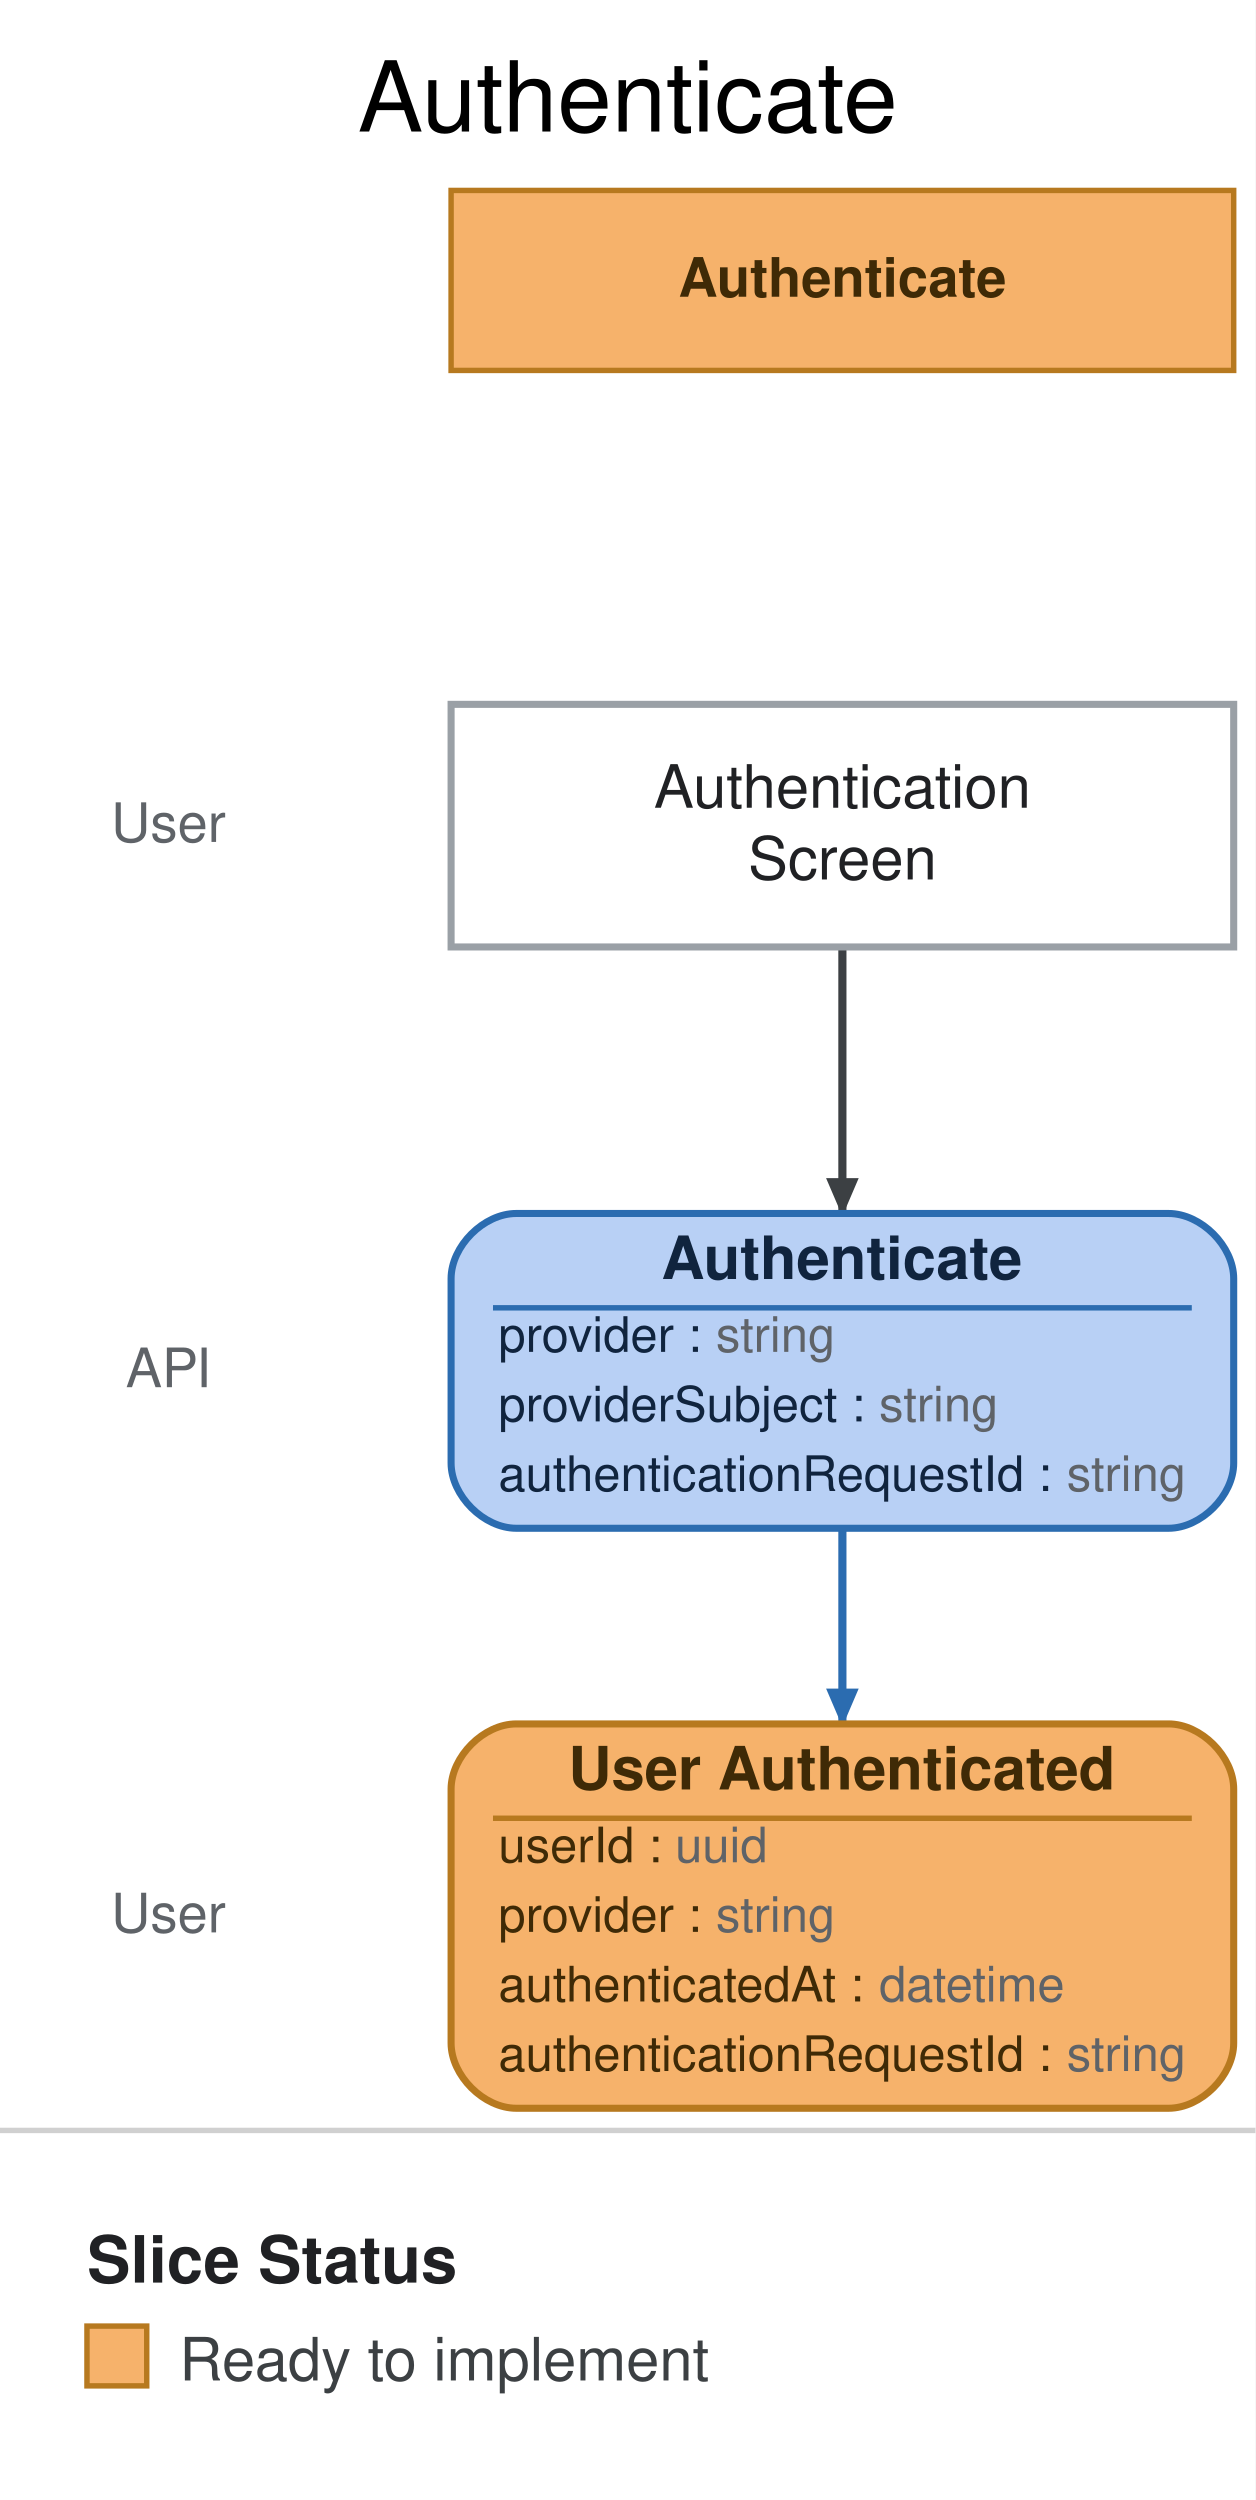
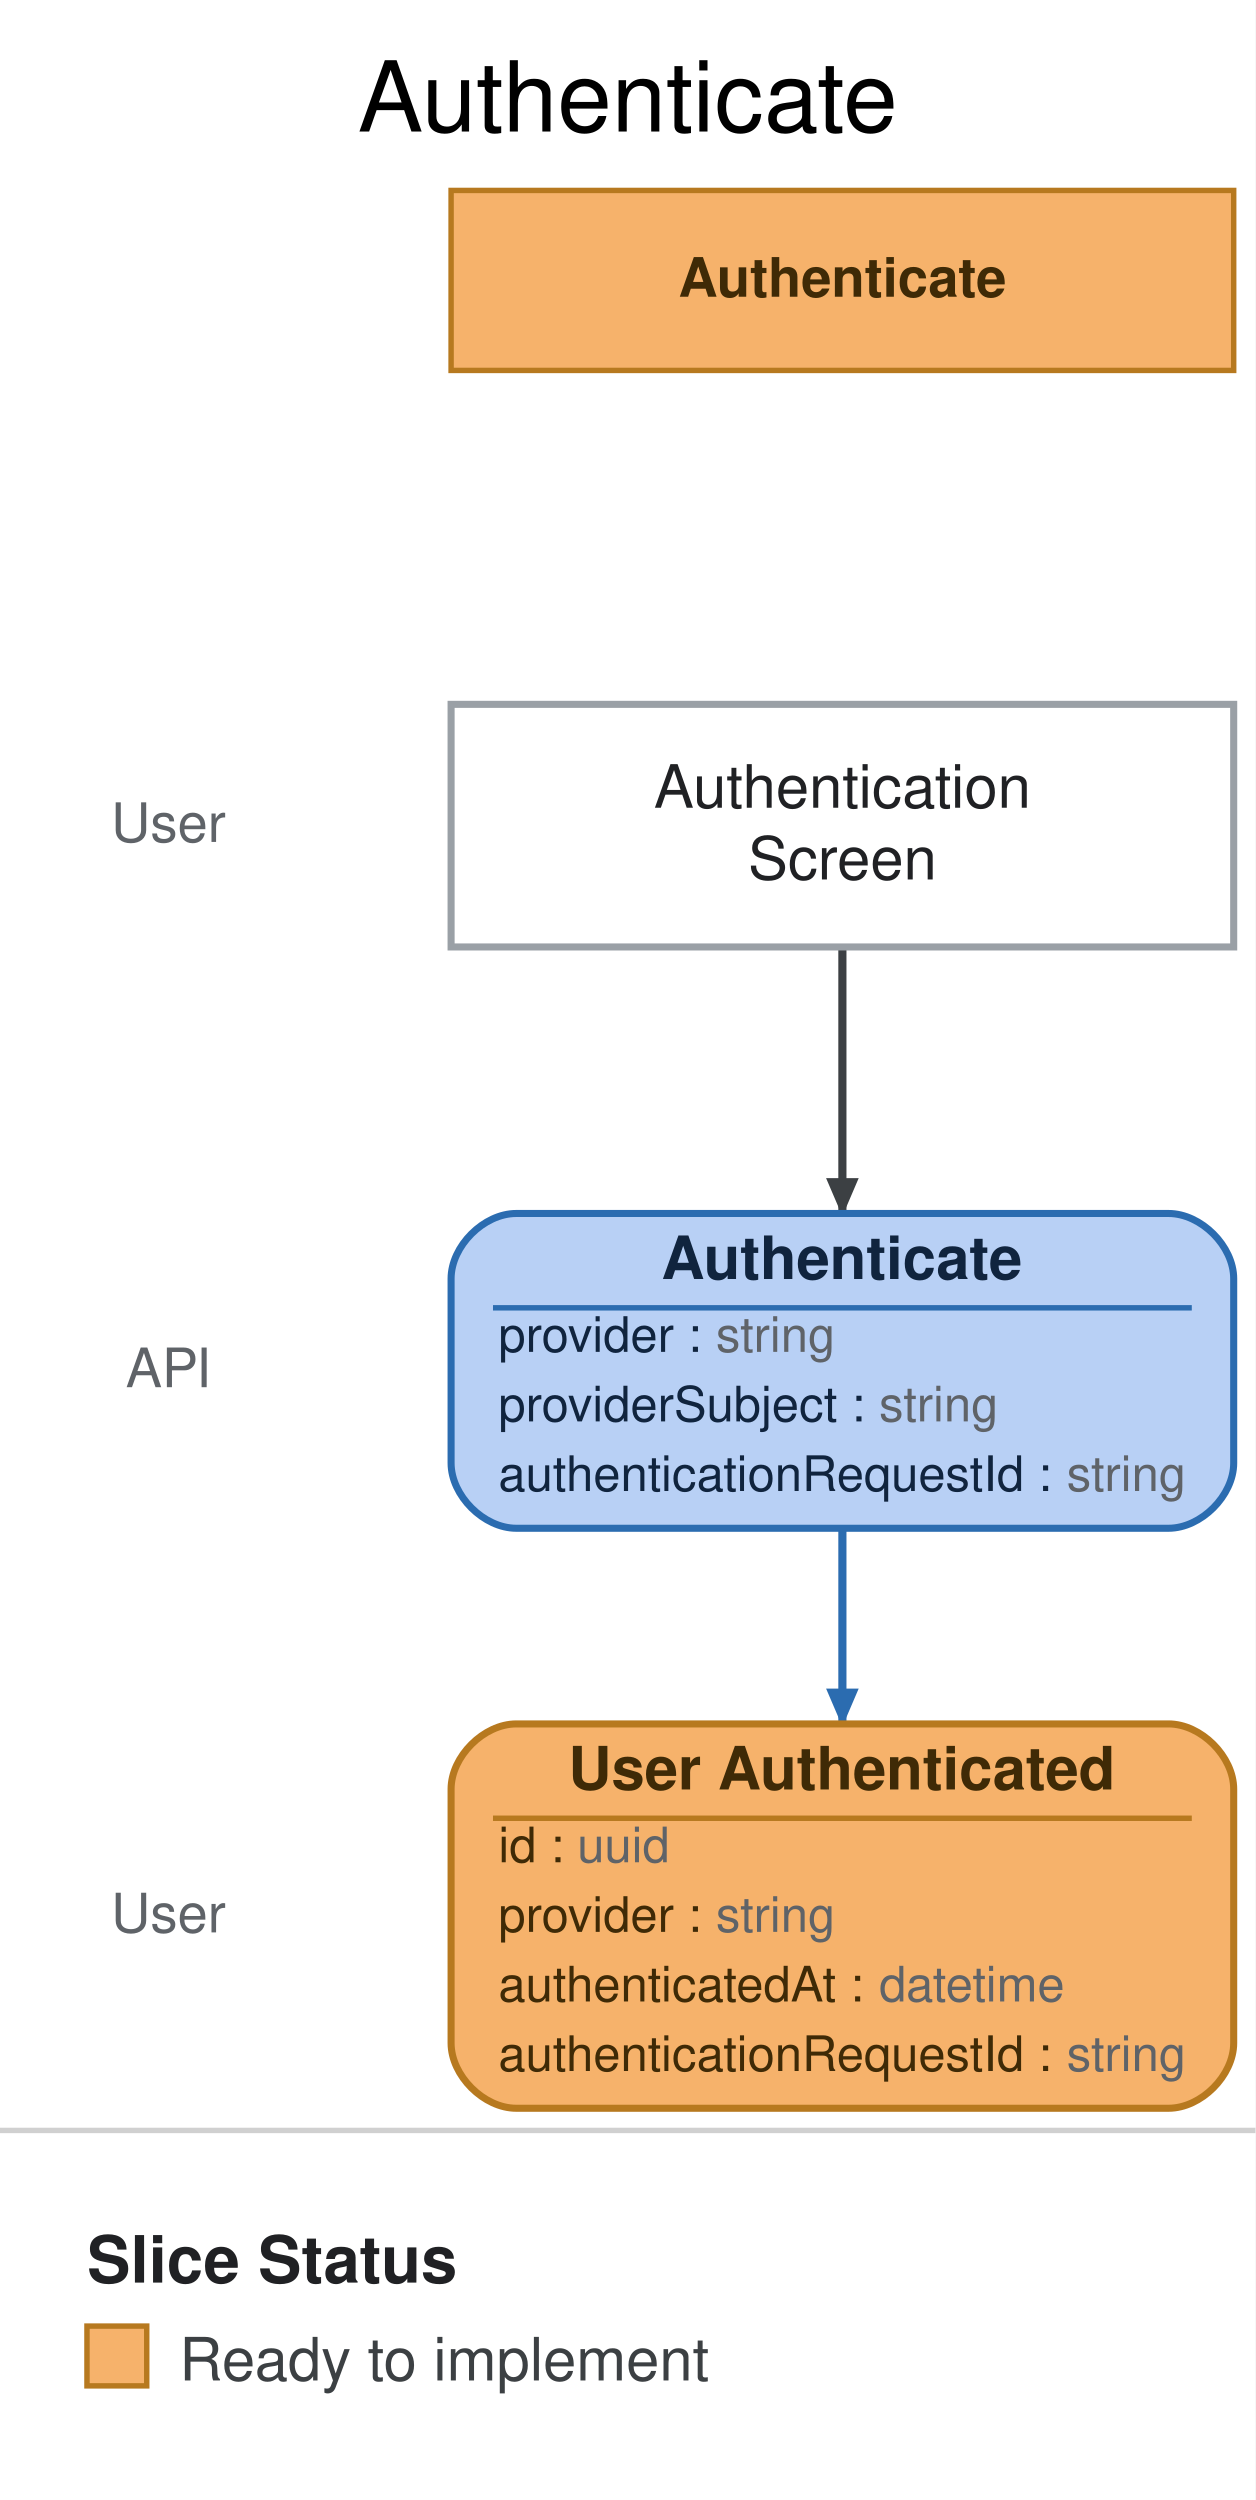
<svg xmlns="http://www.w3.org/2000/svg" width="231pt" height="460pt" viewBox="0.00 0.00 231.00 460">
  <defs>
    <marker id="em-arrow-3C4043" markerWidth="9" markerHeight="9" refX="6.5" refY="3" orient="auto" markerUnits="userSpaceOnUse">
      <path d="M0,0 L7,3 L0,6 Z" fill="#3C4043" />
    </marker>
    <marker id="em-arrow-2B6CB0" markerWidth="9" markerHeight="9" refX="6.5" refY="3" orient="auto" markerUnits="userSpaceOnUse">
      <path d="M0,0 L7,3 L0,6 Z" fill="#2B6CB0" />
    </marker>
  </defs>
  <style>.em-slice-dim{opacity:.15;transition:opacity .15s ease}</style>
  <g id="graph0" class="graph" transform="scale(1 1) rotate(0) translate(4 387.92)">
    <polygon fill="white" stroke="none" points="-4,4 -4,-387.92 227,-387.92 227,4 -4,4" />
    <text xml:space="preserve" text-anchor="middle" x="111.5" y="-363.72" font-family="Helvetica,sans-Serif" font-size="18.00">Authenticate</text>
    <g class="em-edges">
      <path fill="none" stroke="#3C4043" stroke-width="1.5" d="M151,-213.68 L151,-164.64" marker-end="url(#em-arrow-3C4043)" />
      <path fill="none" stroke="#2B6CB0" stroke-width="1.5" d="M151,-106.72 L151,-70.72" marker-end="url(#em-arrow-2B6CB0)" />
    </g>
    <g id="node1" class="node">
</g>
    <g id="node2" class="node">
      <text xml:space="preserve" text-anchor="middle" x="27" y="-233" font-family="Helvetica,sans-Serif" font-size="10.00" fill="#5f6368">User</text>
    </g>
    <g id="node5" class="node">
      <polygon fill="#F6B26B" stroke="#B7791F" points="223,-352.88 79,-352.88 79,-319.76 223,-319.76 223,-352.88" />
      <text xml:space="preserve" text-anchor="middle" x="151" y="-333.32" font-family="Helvetica,sans-Serif" font-weight="bold" font-size="10.00" fill="#3F2A06">Authenticate</text>
    </g>
    <g id="node3" class="node">
      <text xml:space="preserve" text-anchor="middle" x="27" y="-132.68" font-family="Helvetica,sans-Serif" font-size="10.00" fill="#5f6368">API</text>
    </g>
    <g data-slice="0" id="node6" class="node">
      <polygon fill="#ffffff" stroke="#9aa0a6" stroke-width="1.3" points="223,-258.32 79,-258.32 79,-213.68 223,-213.68 223,-258.32" />
      <text xml:space="preserve" text-anchor="middle" x="151" y="-239.3" font-family="Helvetica,sans-Serif" font-size="11.00" fill="#202124">Authentication</text>
      <text xml:space="preserve" text-anchor="middle" x="151" y="-226.1" font-family="Helvetica,sans-Serif" font-size="11.00" fill="#202124">Screen</text>
    </g>
    <g id="node4" class="node">
      <text xml:space="preserve" text-anchor="middle" x="27" y="-32.36" font-family="Helvetica,sans-Serif" font-size="10.00" fill="#5f6368">User</text>
    </g>
    <g data-slice="0" id="node7" class="node">
      <path fill="#b8d0f5" stroke="#2b6cb0" stroke-width="1.3" d="M211,-164.64C211,-164.64 91,-164.64 91,-164.64 85,-164.64 79,-158.64 79,-152.64 79,-152.64 79,-118.72 79,-118.72 79,-112.72 85,-106.72 91,-106.72 91,-106.72 211,-106.72 211,-106.72 217,-106.72 223,-112.72 223,-118.72 223,-118.72 223,-152.64 223,-152.64 223,-158.64 217,-164.64 211,-164.64" />
      <polygon fill="#2b6cb0" stroke="#2b6cb0" points="86.71,-147.28 86.71,-147.28 215.29,-147.28 215.29,-147.28 86.71,-147.28" />
      <text xml:space="preserve" text-anchor="start" x="117.69" y="-152.58" font-family="Helvetica,sans-Serif" font-weight="bold" font-size="11.00" fill="#10243e">Authenticate</text>
      <text xml:space="preserve" text-anchor="start" x="87.71" y="-139.18" font-family="Helvetica,sans-Serif" font-size="9.00" fill="#10243e">provider : </text>
      <text xml:space="preserve" text-anchor="start" x="127.73" y="-139.18" font-family="Helvetica,sans-Serif" font-size="9.00" fill="#5f6368">string</text>
      <text xml:space="preserve" text-anchor="start" x="87.71" y="-126.38" font-family="Helvetica,sans-Serif" font-size="9.00" fill="#10243e">providerSubject : </text>
      <text xml:space="preserve" text-anchor="start" x="157.75" y="-126.38" font-family="Helvetica,sans-Serif" font-size="9.00" fill="#5f6368">string</text>
      <text xml:space="preserve" text-anchor="start" x="87.71" y="-113.58" font-family="Helvetica,sans-Serif" font-size="9.00" fill="#10243e">authenticationRequestId : </text>
      <text xml:space="preserve" text-anchor="start" x="192.28" y="-113.58" font-family="Helvetica,sans-Serif" font-size="9.00" fill="#5f6368">string</text>
    </g>
    <g data-slice="0" id="node8" class="node">
      <path fill="#f6b26b" stroke="#b7791f" stroke-width="1.3" d="M211,-70.72C211,-70.72 91,-70.72 91,-70.72 85,-70.72 79,-64.72 79,-58.72 79,-58.72 79,-12 79,-12 79,-6 85,0 91,0 91,0 211,0 211,0 217,0 223,-6 223,-12 223,-12 223,-58.72 223,-58.72 223,-64.72 217,-70.72 211,-70.72" />
      <polygon fill="#b7791f" stroke="#b7791f" points="86.71,-53.36 86.71,-53.36 215.29,-53.36 215.29,-53.36 86.71,-53.36" />
      <text xml:space="preserve" text-anchor="start" x="100.57" y="-58.66" font-family="Helvetica,sans-Serif" font-weight="bold" font-size="11.00" fill="#3f2a06">User Authenticated</text>
-       <text xml:space="preserve" text-anchor="start" x="87.71" y="-45.26" font-family="Helvetica,sans-Serif" font-size="9.00" fill="#3f2a06">userId : </text>
-       <text xml:space="preserve" text-anchor="start" x="120.23" y="-45.26" font-family="Helvetica,sans-Serif" font-size="9.00" fill="#5f6368">uuid</text>
+       <text xml:space="preserve" text-anchor="start" x="87.71" y="-45.26" font-family="Helvetica,sans-Serif" font-size="9.00" fill="#3f2a06">id : </text>
+       <text xml:space="preserve" text-anchor="start" x="102.22" y="-45.26" font-family="Helvetica,sans-Serif" font-size="9.00" fill="#5f6368">uuid</text>
      <text xml:space="preserve" text-anchor="start" x="87.71" y="-32.46" font-family="Helvetica,sans-Serif" font-size="9.00" fill="#3f2a06">provider : </text>
      <text xml:space="preserve" text-anchor="start" x="127.73" y="-32.46" font-family="Helvetica,sans-Serif" font-size="9.00" fill="#5f6368">string</text>
      <text xml:space="preserve" text-anchor="start" x="87.71" y="-19.66" font-family="Helvetica,sans-Serif" font-size="9.00" fill="#3f2a06">authenticatedAt : </text>
      <text xml:space="preserve" text-anchor="start" x="157.76" y="-19.66" font-family="Helvetica,sans-Serif" font-size="9.00" fill="#5f6368">datetime</text>
      <text xml:space="preserve" text-anchor="start" x="87.71" y="-6.86" font-family="Helvetica,sans-Serif" font-size="9.00" fill="#3f2a06">authenticationRequestId : </text>
      <text xml:space="preserve" text-anchor="start" x="192.28" y="-6.86" font-family="Helvetica,sans-Serif" font-size="9.00" fill="#5f6368">string</text>
    </g>
    <g class="em-notes" />
    <g class="em-issues" />
    <g class="em-divergences" />
    <g class="em-loops-to" />
  </g>
  <g class="em-status-legend">
    <rect x="0" y="392" width="231" height="68" fill="#FFFFFF" />
    <line x1="0" y1="392" x2="231" y2="392" stroke="#D0D0D0" stroke-width="1" />
    <text x="16" y="420" font-family="Helvetica" font-weight="bold" font-size="12" fill="#202124">Slice Status</text>
    <rect x="16" y="428" width="11" height="11" fill="#F6B26B" stroke="#B7791F" />
    <text x="33" y="438" font-family="Helvetica" font-size="11" fill="#3C4043">Ready to implement</text>
  </g>
</svg>
